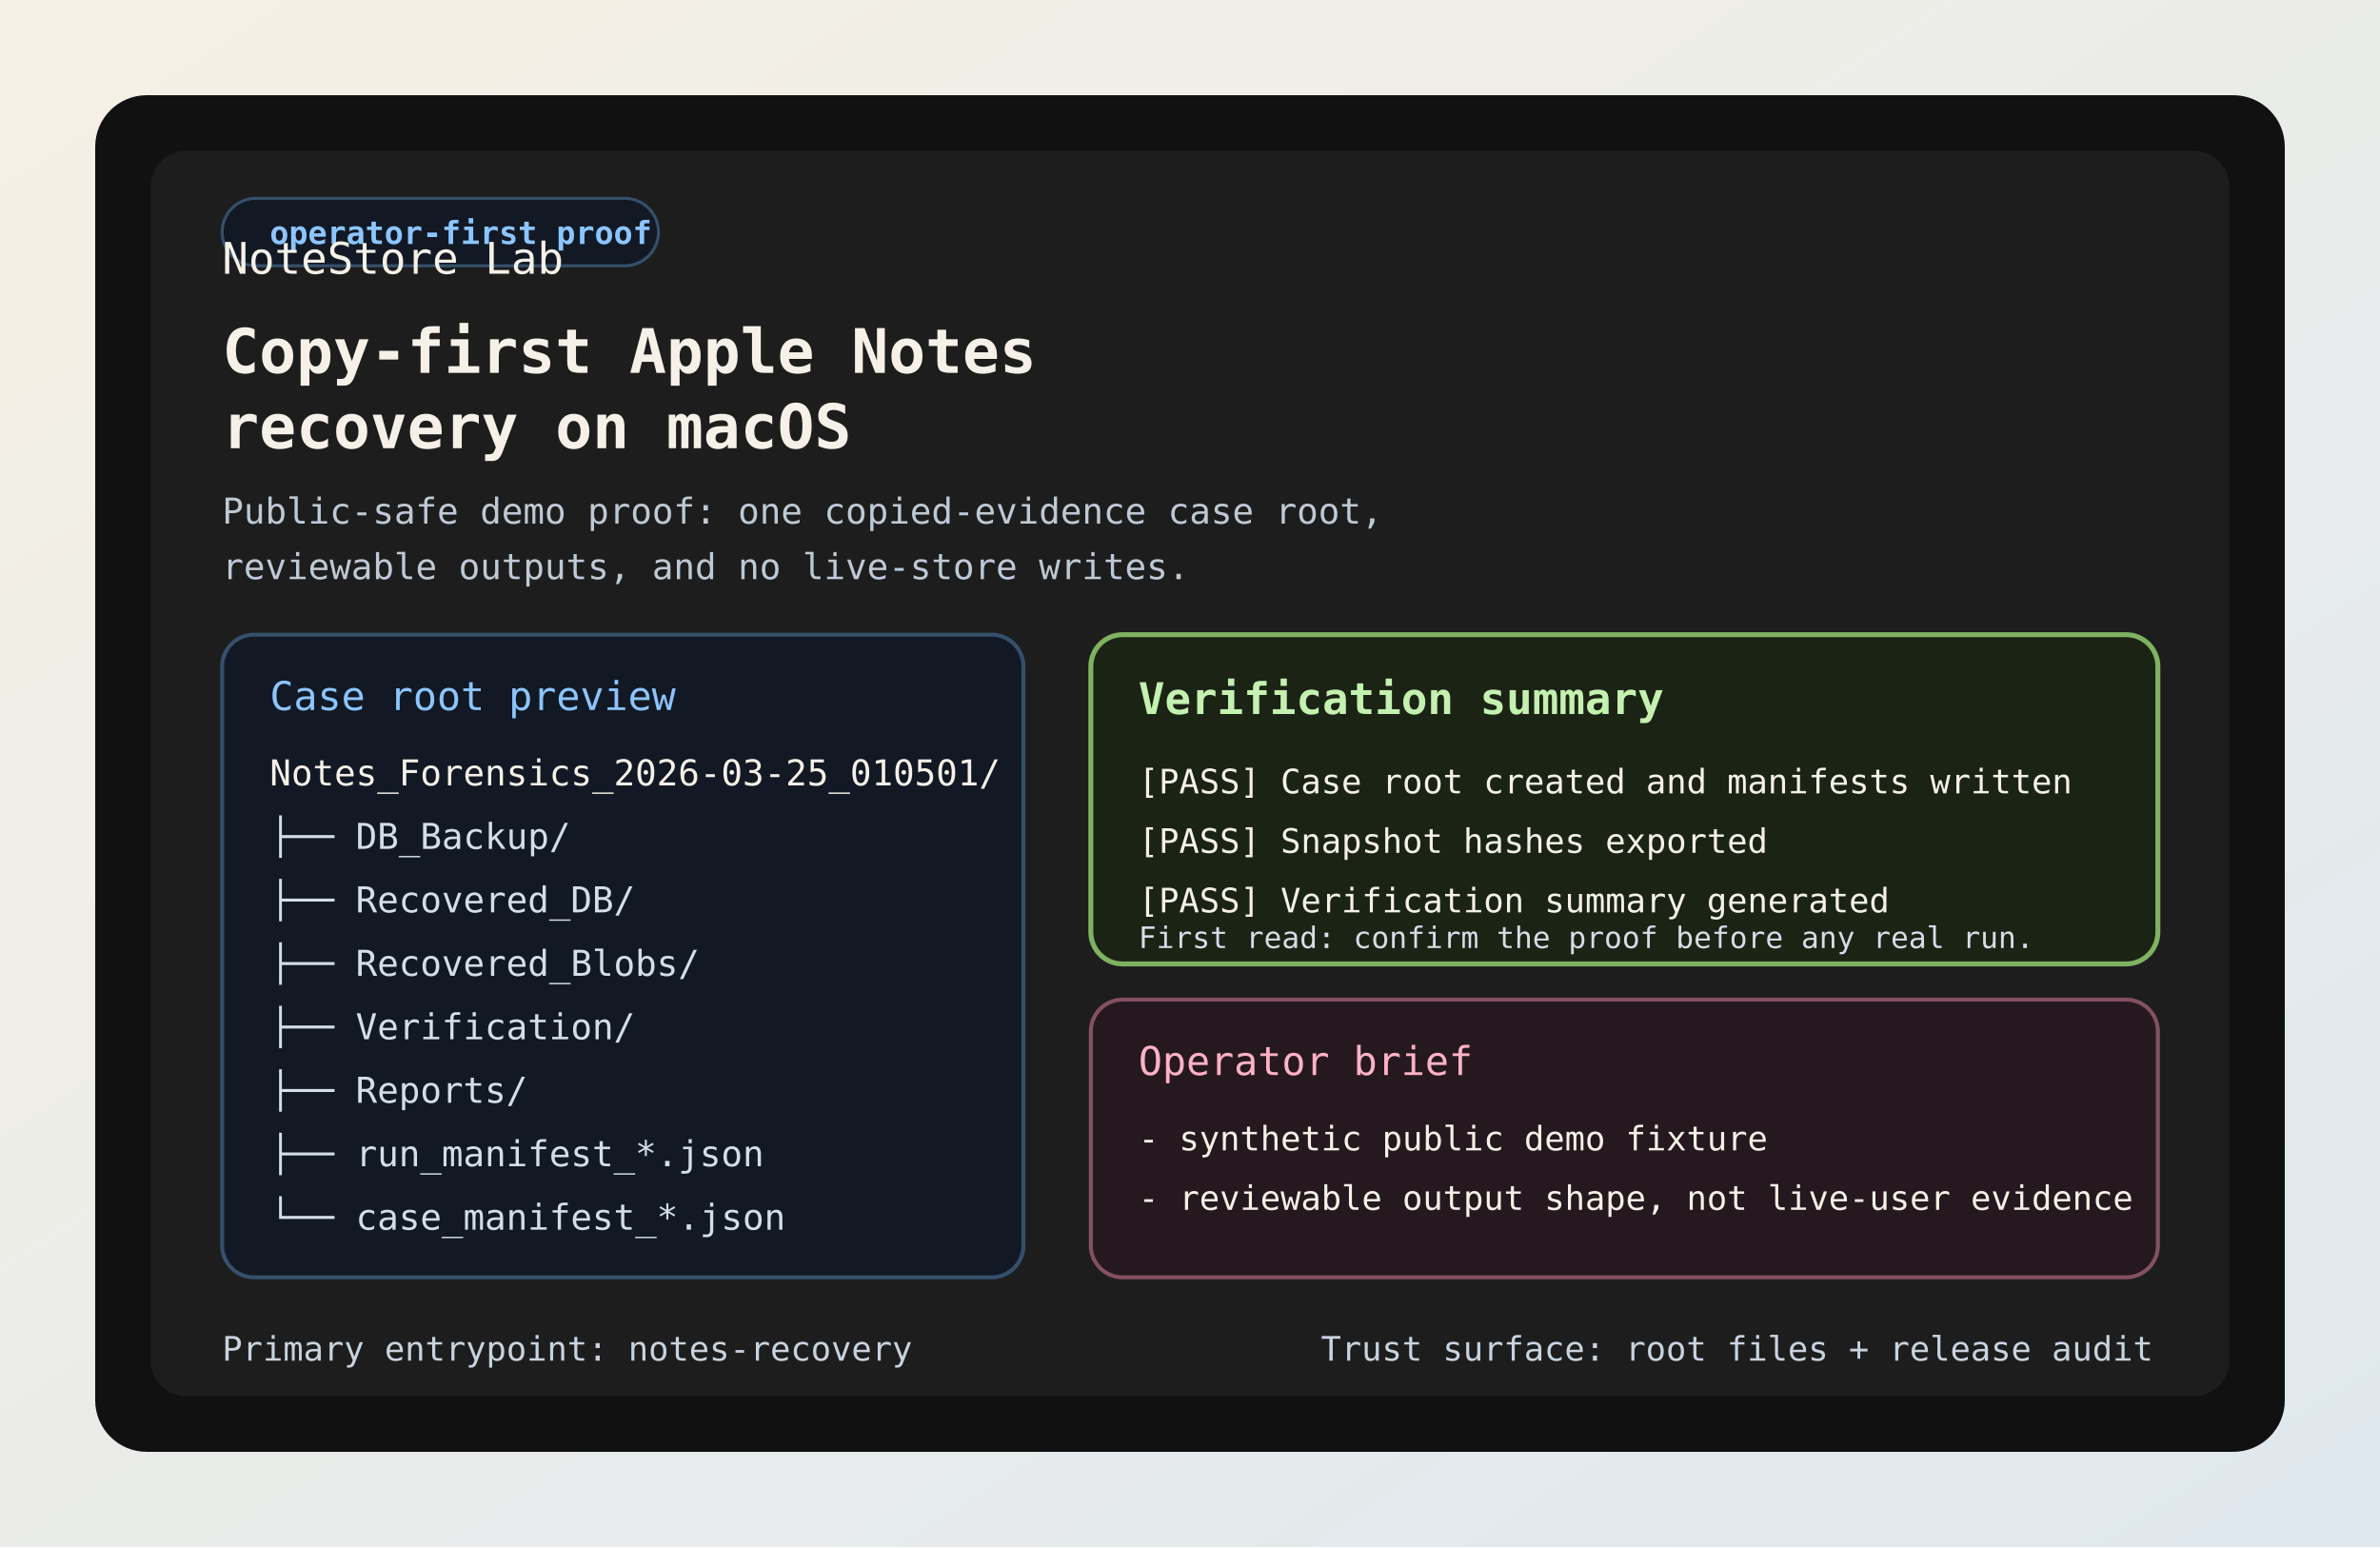
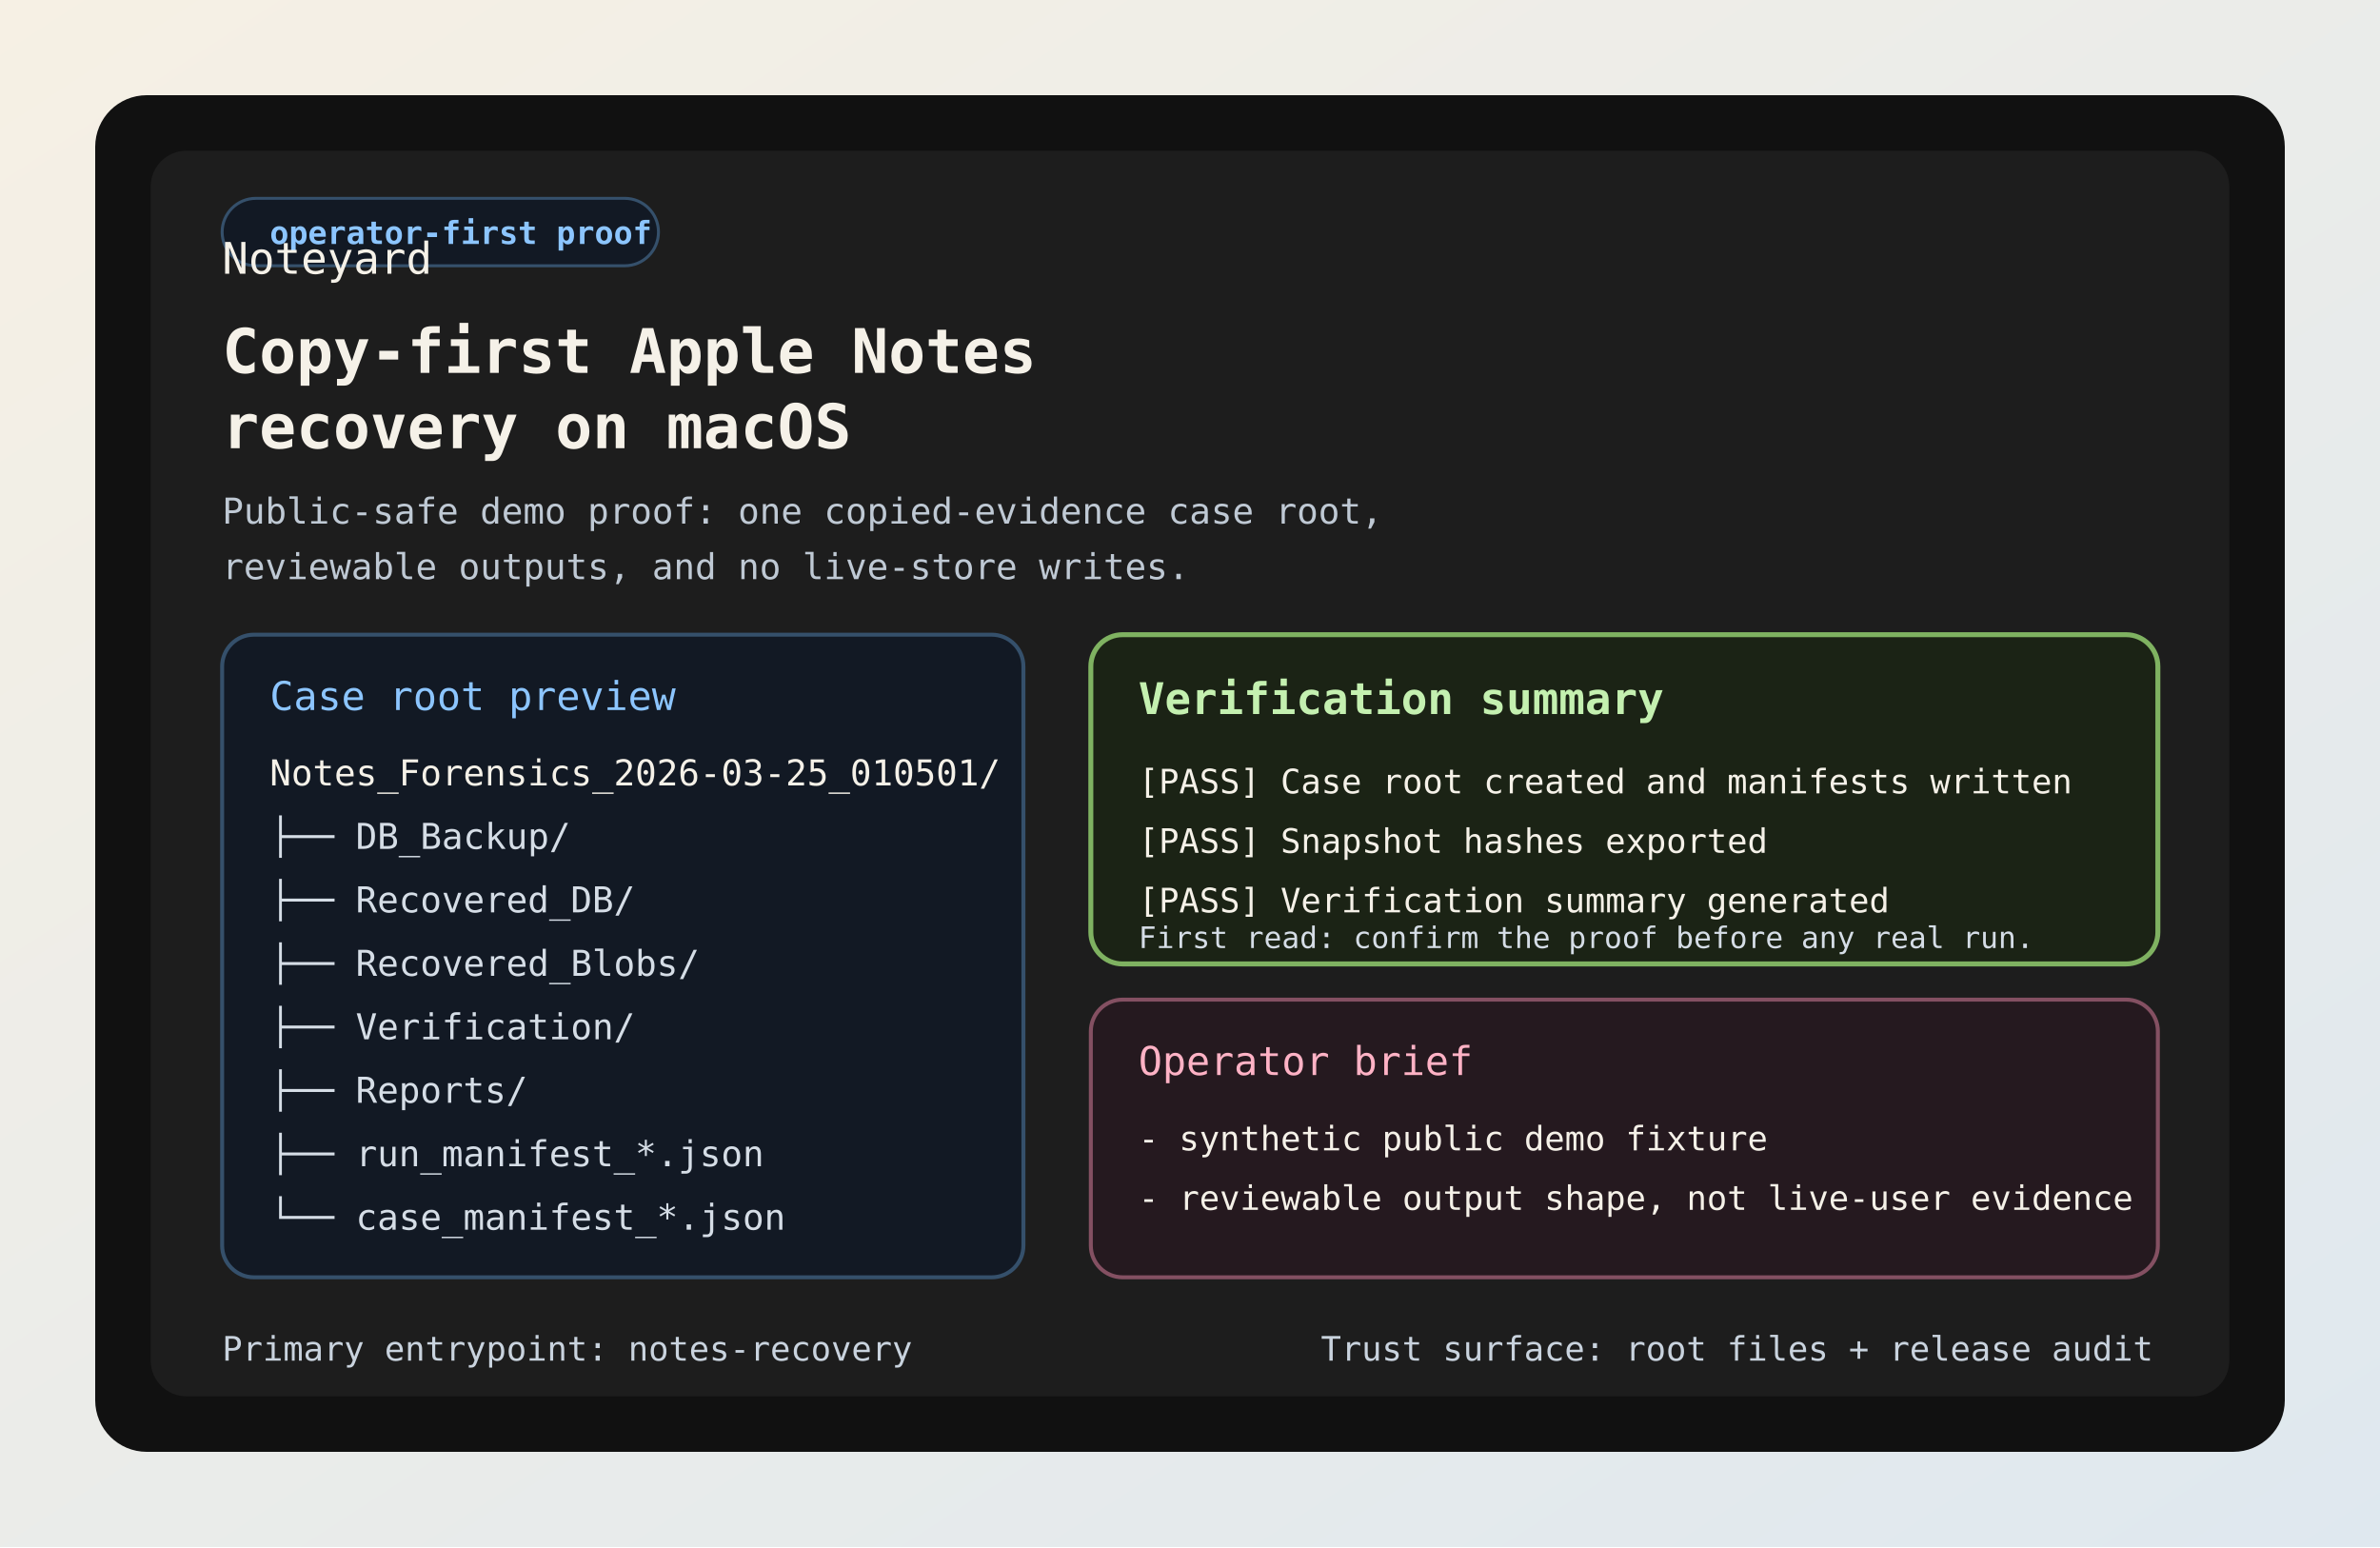
<svg xmlns="http://www.w3.org/2000/svg" width="1200" height="780" viewBox="0 0 1200 780" role="img" aria-labelledby="title desc">
  <defs>
    <linearGradient id="bg" x1="0%" x2="100%" y1="0%" y2="100%">
      <stop offset="0%" stop-color="#f6f0e4" />
      <stop offset="100%" stop-color="#dfe8ef" />
    </linearGradient>
  </defs>
  <rect width="1200" height="780" fill="url(#bg)" />
  <rect x="48" y="48" width="1104" height="684" rx="26" fill="#111111" />
  <rect x="76" y="76" width="1048" height="628" rx="18" fill="#1d1d1d" />
  <rect x="112" y="100" width="220" height="34" rx="17" fill="#121924" stroke="#35506b" stroke-width="1.5" />
  <text x="136" y="123" fill="#8cc5ff" font-family="Menlo, Monaco, Consolas, monospace" font-size="16" font-weight="700">operator-first proof</text>
-   <text x="112" y="138" fill="#f5f1e8" font-family="Menlo, Monaco, Consolas, monospace" font-size="22">NoteStore Lab</text>
+   <text x="112" y="138" fill="#f5f1e8" font-family="Menlo, Monaco, Consolas, monospace" font-size="22">Noteyard</text>
  <text x="112" y="188" fill="#f5f1e8" font-family="Menlo, Monaco, Consolas, monospace" font-size="31" font-weight="700">Copy-first Apple Notes</text>
  <text x="112" y="226" fill="#f5f1e8" font-family="Menlo, Monaco, Consolas, monospace" font-size="31" font-weight="700">recovery on macOS</text>
  <text x="112" y="264" fill="#bfc9d4" font-family="Menlo, Monaco, Consolas, monospace" font-size="18">Public-safe demo proof: one copied-evidence case root,</text>
  <text x="112" y="292" fill="#bfc9d4" font-family="Menlo, Monaco, Consolas, monospace" font-size="18">reviewable outputs, and no live-store writes.</text>
  <rect x="112" y="320" width="404" height="324" rx="16" fill="#121924" stroke="#35506b" stroke-width="2" />
  <text x="136" y="358" fill="#8cc5ff" font-family="Menlo, Monaco, Consolas, monospace" font-size="20">Case root preview</text>
  <text x="136" y="396" fill="#f5f1e8" font-family="Menlo, Monaco, Consolas, monospace" font-size="18">Notes_Forensics_2026-03-25_010501/</text>
  <text x="136" y="428" fill="#d5dde6" font-family="Menlo, Monaco, Consolas, monospace" font-size="18">├── DB_Backup/</text>
  <text x="136" y="460" fill="#d5dde6" font-family="Menlo, Monaco, Consolas, monospace" font-size="18">├── Recovered_DB/</text>
  <text x="136" y="492" fill="#d5dde6" font-family="Menlo, Monaco, Consolas, monospace" font-size="18">├── Recovered_Blobs/</text>
  <text x="136" y="524" fill="#d5dde6" font-family="Menlo, Monaco, Consolas, monospace" font-size="18">├── Verification/</text>
  <text x="136" y="556" fill="#d5dde6" font-family="Menlo, Monaco, Consolas, monospace" font-size="18">├── Reports/</text>
  <text x="136" y="588" fill="#d5dde6" font-family="Menlo, Monaco, Consolas, monospace" font-size="18">├── run_manifest_*.json</text>
  <text x="136" y="620" fill="#d5dde6" font-family="Menlo, Monaco, Consolas, monospace" font-size="18">└── case_manifest_*.json</text>
  <rect x="550" y="320" width="538" height="166" rx="16" fill="#1b2315" stroke="#7fb261" stroke-width="2.5" />
  <text x="574" y="360" fill="#c4f0b0" font-family="Menlo, Monaco, Consolas, monospace" font-size="22" font-weight="700">Verification summary</text>
  <text x="574" y="400" fill="#f5f1e8" font-family="Menlo, Monaco, Consolas, monospace" font-size="17">[PASS] Case root created and manifests written</text>
  <text x="574" y="430" fill="#f5f1e8" font-family="Menlo, Monaco, Consolas, monospace" font-size="17">[PASS] Snapshot hashes exported</text>
  <text x="574" y="460" fill="#f5f1e8" font-family="Menlo, Monaco, Consolas, monospace" font-size="17">[PASS] Verification summary generated</text>
  <text x="574" y="478" fill="#d5dde6" font-family="Menlo, Monaco, Consolas, monospace" font-size="15">First read: confirm the proof before any real run.</text>
  <rect x="550" y="504" width="538" height="140" rx="16" fill="#25191f" stroke="#845062" stroke-width="2" />
  <text x="574" y="542" fill="#ffb2c5" font-family="Menlo, Monaco, Consolas, monospace" font-size="20">Operator brief</text>
  <text x="574" y="580" fill="#f5f1e8" font-family="Menlo, Monaco, Consolas, monospace" font-size="17">- synthetic public demo fixture</text>
  <text x="574" y="610" fill="#f5f1e8" font-family="Menlo, Monaco, Consolas, monospace" font-size="17">- reviewable output shape, not live-user evidence</text>
  <text x="112" y="686" fill="#c9d3de" font-family="Menlo, Monaco, Consolas, monospace" font-size="17">Primary entrypoint: notes-recovery</text>
  <text x="666" y="686" fill="#c9d3de" font-family="Menlo, Monaco, Consolas, monospace" font-size="17">Trust surface: root files + release audit</text>
</svg>
